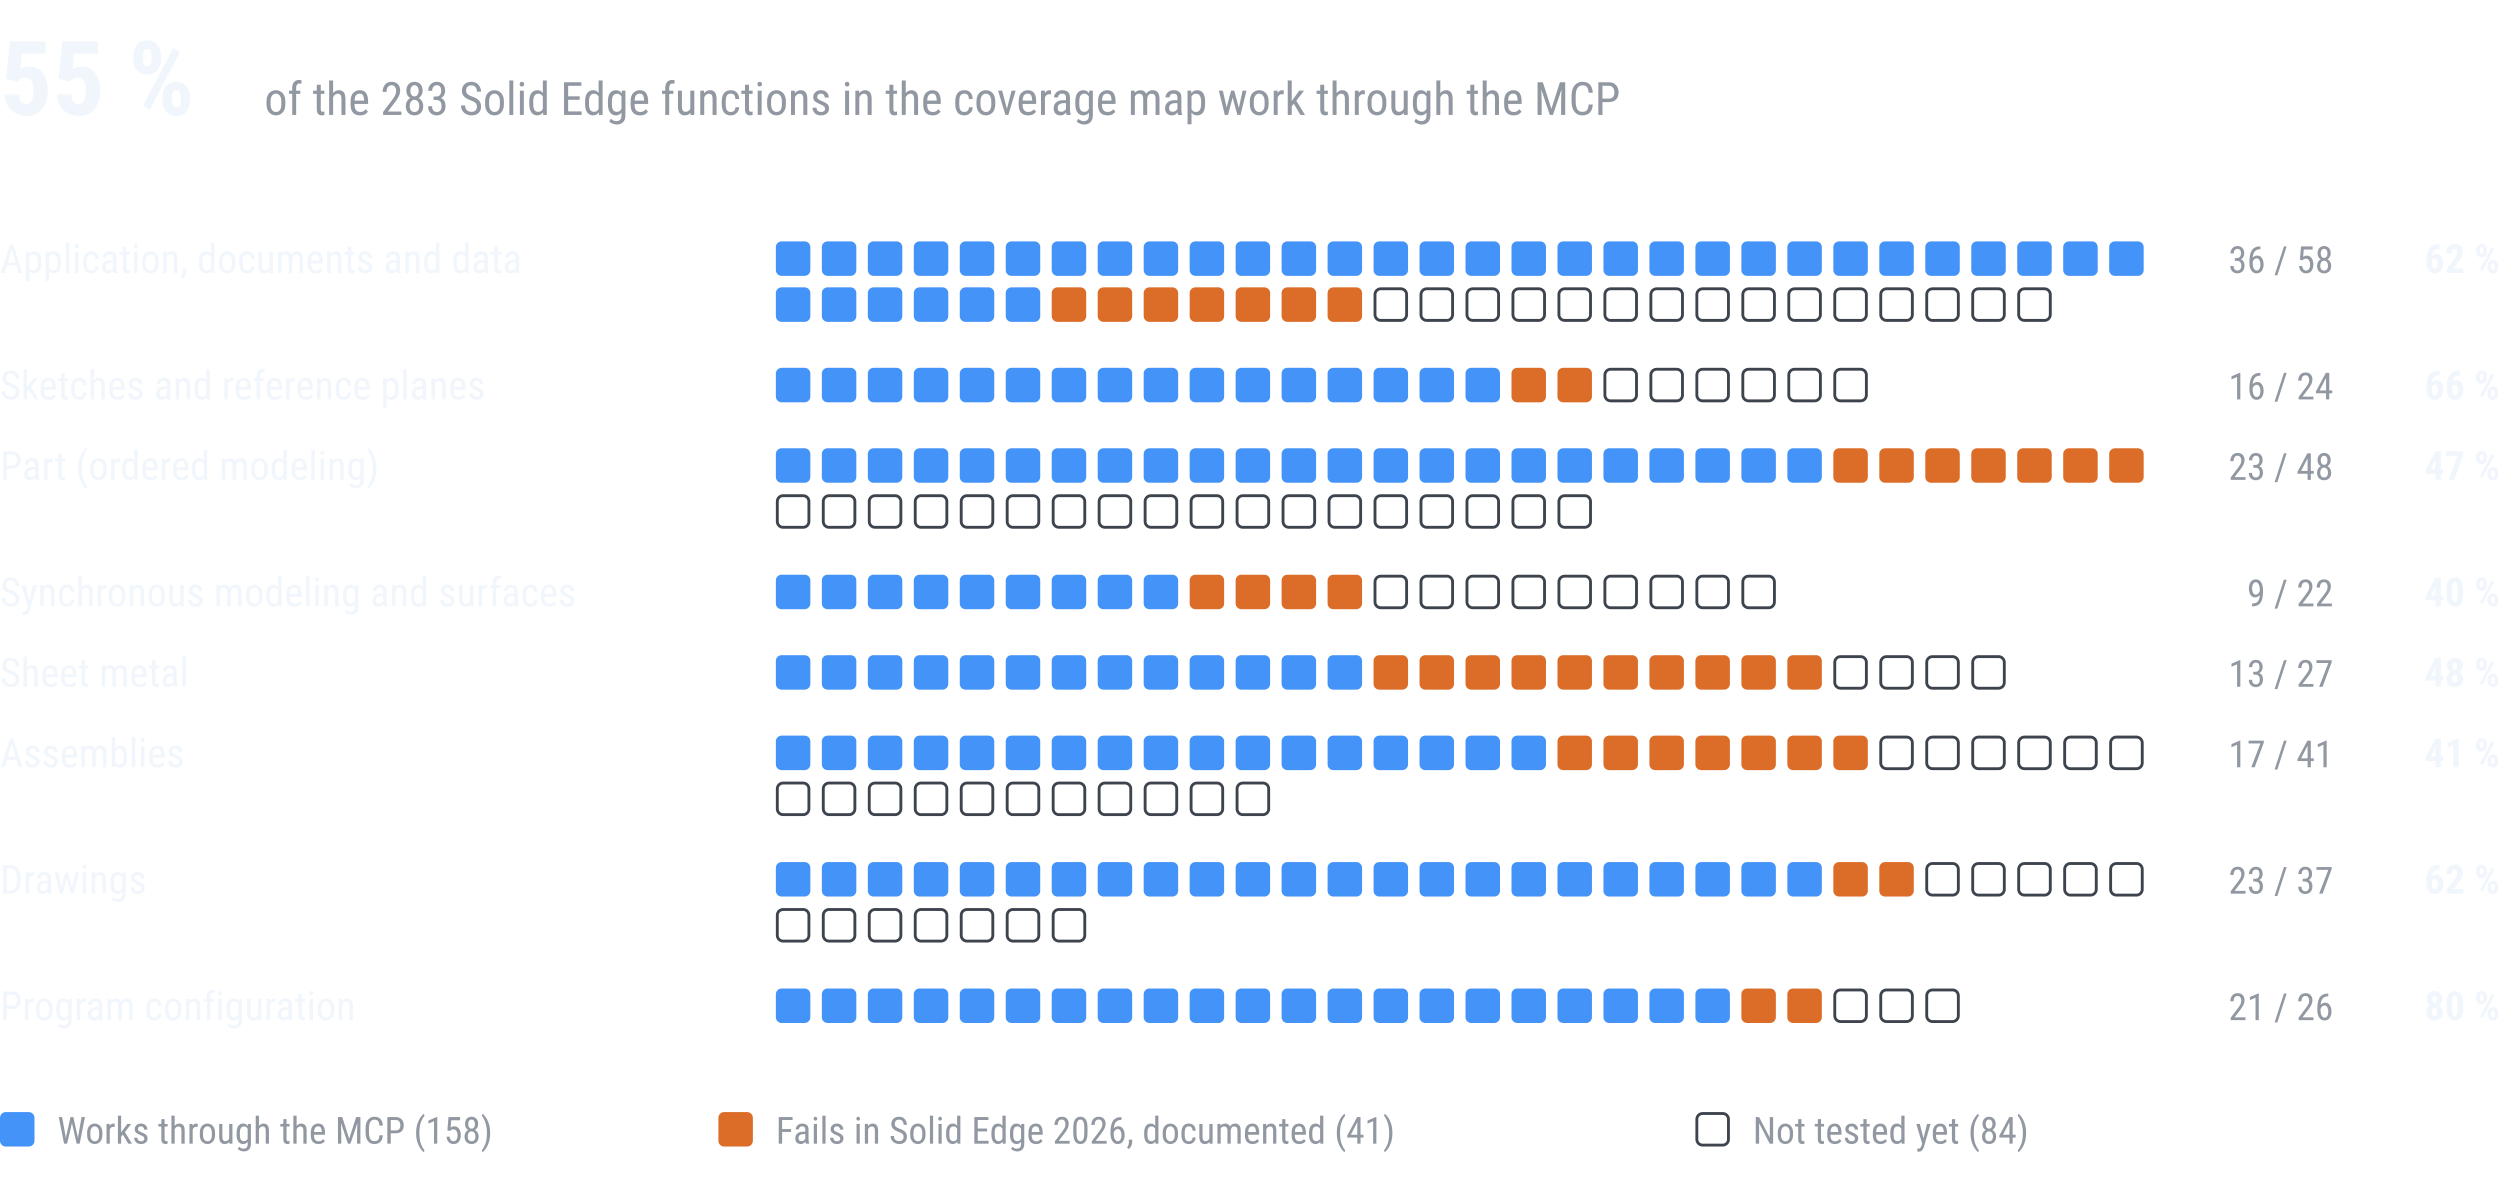
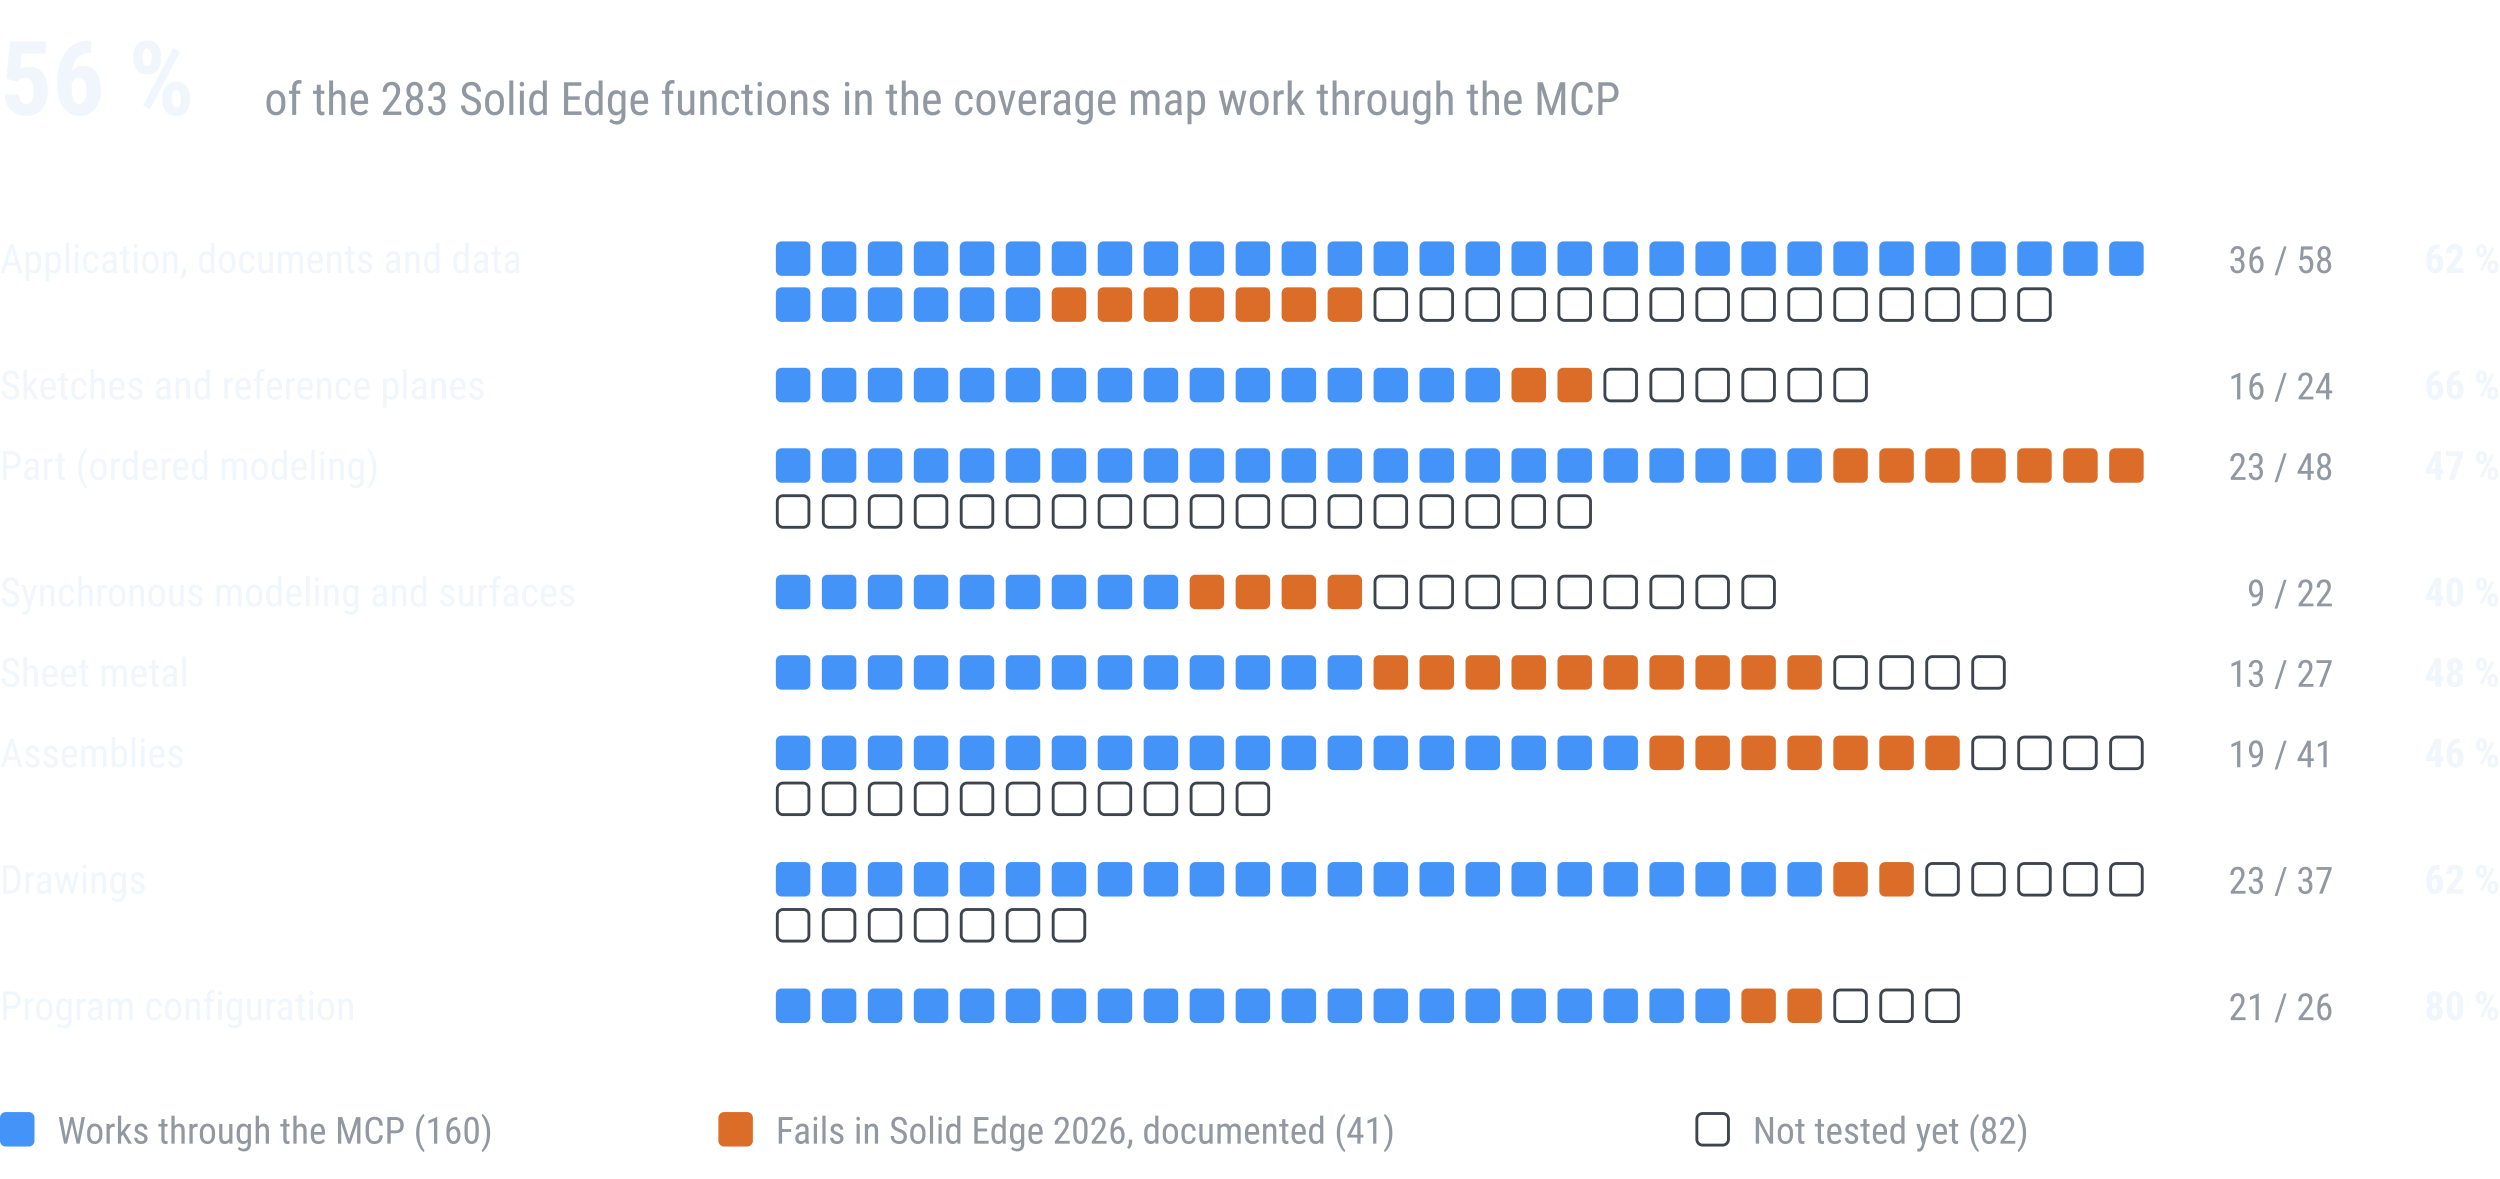
<svg xmlns="http://www.w3.org/2000/svg" width="870" height="410" viewBox="0 0 870 410" role="img" aria-labelledby="title desc">
  <g font-family="Bahnschrift, 'DIN Alternate', 'DIN 1451', D-DIN, Barlow, 'Roboto Condensed', 'Arial Narrow', sans-serif">
-     <text x="0" y="40" font-size="36" font-weight="600" fill="#f0f6fc">55 %</text>
+     <text x="0" y="40" font-size="36" font-weight="600" fill="#f0f6fc">56 %</text>
    <text x="92" y="40" font-size="16" fill="#9198a1">of the 283 Solid Edge functions in the coverage map work through the MCP</text>
    <text x="0" y="95" font-size="14" fill="#f0f6fc">Application, documents and data</text>
    <rect x="270" y="84" width="12" height="12" rx="2" fill="#4493f8" />
    <rect x="286" y="84" width="12" height="12" rx="2" fill="#4493f8" />
    <rect x="302" y="84" width="12" height="12" rx="2" fill="#4493f8" />
    <rect x="318" y="84" width="12" height="12" rx="2" fill="#4493f8" />
    <rect x="334" y="84" width="12" height="12" rx="2" fill="#4493f8" />
    <rect x="350" y="84" width="12" height="12" rx="2" fill="#4493f8" />
    <rect x="366" y="84" width="12" height="12" rx="2" fill="#4493f8" />
    <rect x="382" y="84" width="12" height="12" rx="2" fill="#4493f8" />
    <rect x="398" y="84" width="12" height="12" rx="2" fill="#4493f8" />
    <rect x="414" y="84" width="12" height="12" rx="2" fill="#4493f8" />
    <rect x="430" y="84" width="12" height="12" rx="2" fill="#4493f8" />
    <rect x="446" y="84" width="12" height="12" rx="2" fill="#4493f8" />
    <rect x="462" y="84" width="12" height="12" rx="2" fill="#4493f8" />
    <rect x="478" y="84" width="12" height="12" rx="2" fill="#4493f8" />
    <rect x="494" y="84" width="12" height="12" rx="2" fill="#4493f8" />
    <rect x="510" y="84" width="12" height="12" rx="2" fill="#4493f8" />
    <rect x="526" y="84" width="12" height="12" rx="2" fill="#4493f8" />
    <rect x="542" y="84" width="12" height="12" rx="2" fill="#4493f8" />
    <rect x="558" y="84" width="12" height="12" rx="2" fill="#4493f8" />
    <rect x="574" y="84" width="12" height="12" rx="2" fill="#4493f8" />
    <rect x="590" y="84" width="12" height="12" rx="2" fill="#4493f8" />
    <rect x="606" y="84" width="12" height="12" rx="2" fill="#4493f8" />
    <rect x="622" y="84" width="12" height="12" rx="2" fill="#4493f8" />
    <rect x="638" y="84" width="12" height="12" rx="2" fill="#4493f8" />
    <rect x="654" y="84" width="12" height="12" rx="2" fill="#4493f8" />
    <rect x="670" y="84" width="12" height="12" rx="2" fill="#4493f8" />
    <rect x="686" y="84" width="12" height="12" rx="2" fill="#4493f8" />
    <rect x="702" y="84" width="12" height="12" rx="2" fill="#4493f8" />
    <rect x="718" y="84" width="12" height="12" rx="2" fill="#4493f8" />
    <rect x="734" y="84" width="12" height="12" rx="2" fill="#4493f8" />
    <rect x="270" y="100" width="12" height="12" rx="2" fill="#4493f8" />
    <rect x="286" y="100" width="12" height="12" rx="2" fill="#4493f8" />
    <rect x="302" y="100" width="12" height="12" rx="2" fill="#4493f8" />
    <rect x="318" y="100" width="12" height="12" rx="2" fill="#4493f8" />
    <rect x="334" y="100" width="12" height="12" rx="2" fill="#4493f8" />
    <rect x="350" y="100" width="12" height="12" rx="2" fill="#4493f8" />
    <rect x="366" y="100" width="12" height="12" rx="2" fill="#db6d28" />
    <rect x="382" y="100" width="12" height="12" rx="2" fill="#db6d28" />
    <rect x="398" y="100" width="12" height="12" rx="2" fill="#db6d28" />
    <rect x="414" y="100" width="12" height="12" rx="2" fill="#db6d28" />
    <rect x="430" y="100" width="12" height="12" rx="2" fill="#db6d28" />
    <rect x="446" y="100" width="12" height="12" rx="2" fill="#db6d28" />
    <rect x="462" y="100" width="12" height="12" rx="2" fill="#db6d28" />
    <rect x="478.5" y="100.5" width="11" height="11" rx="2" fill="none" stroke="#3d444d" />
    <rect x="494.5" y="100.5" width="11" height="11" rx="2" fill="none" stroke="#3d444d" />
    <rect x="510.5" y="100.5" width="11" height="11" rx="2" fill="none" stroke="#3d444d" />
    <rect x="526.5" y="100.5" width="11" height="11" rx="2" fill="none" stroke="#3d444d" />
    <rect x="542.5" y="100.5" width="11" height="11" rx="2" fill="none" stroke="#3d444d" />
    <rect x="558.5" y="100.5" width="11" height="11" rx="2" fill="none" stroke="#3d444d" />
    <rect x="574.5" y="100.5" width="11" height="11" rx="2" fill="none" stroke="#3d444d" />
    <rect x="590.5" y="100.5" width="11" height="11" rx="2" fill="none" stroke="#3d444d" />
    <rect x="606.5" y="100.5" width="11" height="11" rx="2" fill="none" stroke="#3d444d" />
    <rect x="622.5" y="100.5" width="11" height="11" rx="2" fill="none" stroke="#3d444d" />
    <rect x="638.5" y="100.5" width="11" height="11" rx="2" fill="none" stroke="#3d444d" />
    <rect x="654.5" y="100.5" width="11" height="11" rx="2" fill="none" stroke="#3d444d" />
    <rect x="670.5" y="100.5" width="11" height="11" rx="2" fill="none" stroke="#3d444d" />
    <rect x="686.5" y="100.5" width="11" height="11" rx="2" fill="none" stroke="#3d444d" />
    <rect x="702.5" y="100.5" width="11" height="11" rx="2" fill="none" stroke="#3d444d" />
    <text x="812" y="95" font-size="13" text-anchor="end" fill="#9198a1">36 / 58</text>
    <text x="870" y="95" font-size="14" font-weight="600" text-anchor="end" fill="#f0f6fc">62 %</text>
    <text x="0" y="139" font-size="14" fill="#f0f6fc">Sketches and reference planes</text>
    <rect x="270" y="128" width="12" height="12" rx="2" fill="#4493f8" />
    <rect x="286" y="128" width="12" height="12" rx="2" fill="#4493f8" />
    <rect x="302" y="128" width="12" height="12" rx="2" fill="#4493f8" />
    <rect x="318" y="128" width="12" height="12" rx="2" fill="#4493f8" />
    <rect x="334" y="128" width="12" height="12" rx="2" fill="#4493f8" />
    <rect x="350" y="128" width="12" height="12" rx="2" fill="#4493f8" />
    <rect x="366" y="128" width="12" height="12" rx="2" fill="#4493f8" />
    <rect x="382" y="128" width="12" height="12" rx="2" fill="#4493f8" />
    <rect x="398" y="128" width="12" height="12" rx="2" fill="#4493f8" />
    <rect x="414" y="128" width="12" height="12" rx="2" fill="#4493f8" />
    <rect x="430" y="128" width="12" height="12" rx="2" fill="#4493f8" />
    <rect x="446" y="128" width="12" height="12" rx="2" fill="#4493f8" />
    <rect x="462" y="128" width="12" height="12" rx="2" fill="#4493f8" />
    <rect x="478" y="128" width="12" height="12" rx="2" fill="#4493f8" />
    <rect x="494" y="128" width="12" height="12" rx="2" fill="#4493f8" />
    <rect x="510" y="128" width="12" height="12" rx="2" fill="#4493f8" />
    <rect x="526" y="128" width="12" height="12" rx="2" fill="#db6d28" />
    <rect x="542" y="128" width="12" height="12" rx="2" fill="#db6d28" />
    <rect x="558.5" y="128.5" width="11" height="11" rx="2" fill="none" stroke="#3d444d" />
    <rect x="574.5" y="128.5" width="11" height="11" rx="2" fill="none" stroke="#3d444d" />
    <rect x="590.5" y="128.5" width="11" height="11" rx="2" fill="none" stroke="#3d444d" />
    <rect x="606.5" y="128.5" width="11" height="11" rx="2" fill="none" stroke="#3d444d" />
    <rect x="622.5" y="128.5" width="11" height="11" rx="2" fill="none" stroke="#3d444d" />
    <rect x="638.5" y="128.5" width="11" height="11" rx="2" fill="none" stroke="#3d444d" />
    <text x="812" y="139" font-size="13" text-anchor="end" fill="#9198a1">16 / 24</text>
    <text x="870" y="139" font-size="14" font-weight="600" text-anchor="end" fill="#f0f6fc">66 %</text>
    <text x="0" y="167" font-size="14" fill="#f0f6fc">Part (ordered modeling)</text>
    <rect x="270" y="156" width="12" height="12" rx="2" fill="#4493f8" />
    <rect x="286" y="156" width="12" height="12" rx="2" fill="#4493f8" />
    <rect x="302" y="156" width="12" height="12" rx="2" fill="#4493f8" />
    <rect x="318" y="156" width="12" height="12" rx="2" fill="#4493f8" />
    <rect x="334" y="156" width="12" height="12" rx="2" fill="#4493f8" />
    <rect x="350" y="156" width="12" height="12" rx="2" fill="#4493f8" />
    <rect x="366" y="156" width="12" height="12" rx="2" fill="#4493f8" />
    <rect x="382" y="156" width="12" height="12" rx="2" fill="#4493f8" />
    <rect x="398" y="156" width="12" height="12" rx="2" fill="#4493f8" />
    <rect x="414" y="156" width="12" height="12" rx="2" fill="#4493f8" />
    <rect x="430" y="156" width="12" height="12" rx="2" fill="#4493f8" />
    <rect x="446" y="156" width="12" height="12" rx="2" fill="#4493f8" />
    <rect x="462" y="156" width="12" height="12" rx="2" fill="#4493f8" />
    <rect x="478" y="156" width="12" height="12" rx="2" fill="#4493f8" />
    <rect x="494" y="156" width="12" height="12" rx="2" fill="#4493f8" />
    <rect x="510" y="156" width="12" height="12" rx="2" fill="#4493f8" />
    <rect x="526" y="156" width="12" height="12" rx="2" fill="#4493f8" />
    <rect x="542" y="156" width="12" height="12" rx="2" fill="#4493f8" />
    <rect x="558" y="156" width="12" height="12" rx="2" fill="#4493f8" />
    <rect x="574" y="156" width="12" height="12" rx="2" fill="#4493f8" />
    <rect x="590" y="156" width="12" height="12" rx="2" fill="#4493f8" />
    <rect x="606" y="156" width="12" height="12" rx="2" fill="#4493f8" />
    <rect x="622" y="156" width="12" height="12" rx="2" fill="#4493f8" />
    <rect x="638" y="156" width="12" height="12" rx="2" fill="#db6d28" />
    <rect x="654" y="156" width="12" height="12" rx="2" fill="#db6d28" />
    <rect x="670" y="156" width="12" height="12" rx="2" fill="#db6d28" />
    <rect x="686" y="156" width="12" height="12" rx="2" fill="#db6d28" />
    <rect x="702" y="156" width="12" height="12" rx="2" fill="#db6d28" />
    <rect x="718" y="156" width="12" height="12" rx="2" fill="#db6d28" />
    <rect x="734" y="156" width="12" height="12" rx="2" fill="#db6d28" />
    <rect x="270.5" y="172.5" width="11" height="11" rx="2" fill="none" stroke="#3d444d" />
    <rect x="286.5" y="172.5" width="11" height="11" rx="2" fill="none" stroke="#3d444d" />
    <rect x="302.5" y="172.5" width="11" height="11" rx="2" fill="none" stroke="#3d444d" />
    <rect x="318.5" y="172.5" width="11" height="11" rx="2" fill="none" stroke="#3d444d" />
    <rect x="334.5" y="172.5" width="11" height="11" rx="2" fill="none" stroke="#3d444d" />
    <rect x="350.5" y="172.5" width="11" height="11" rx="2" fill="none" stroke="#3d444d" />
    <rect x="366.5" y="172.5" width="11" height="11" rx="2" fill="none" stroke="#3d444d" />
    <rect x="382.5" y="172.5" width="11" height="11" rx="2" fill="none" stroke="#3d444d" />
    <rect x="398.5" y="172.5" width="11" height="11" rx="2" fill="none" stroke="#3d444d" />
    <rect x="414.5" y="172.5" width="11" height="11" rx="2" fill="none" stroke="#3d444d" />
    <rect x="430.5" y="172.5" width="11" height="11" rx="2" fill="none" stroke="#3d444d" />
    <rect x="446.5" y="172.5" width="11" height="11" rx="2" fill="none" stroke="#3d444d" />
    <rect x="462.5" y="172.5" width="11" height="11" rx="2" fill="none" stroke="#3d444d" />
    <rect x="478.5" y="172.5" width="11" height="11" rx="2" fill="none" stroke="#3d444d" />
    <rect x="494.5" y="172.5" width="11" height="11" rx="2" fill="none" stroke="#3d444d" />
    <rect x="510.5" y="172.5" width="11" height="11" rx="2" fill="none" stroke="#3d444d" />
    <rect x="526.5" y="172.5" width="11" height="11" rx="2" fill="none" stroke="#3d444d" />
    <rect x="542.5" y="172.5" width="11" height="11" rx="2" fill="none" stroke="#3d444d" />
    <text x="812" y="167" font-size="13" text-anchor="end" fill="#9198a1">23 / 48</text>
    <text x="870" y="167" font-size="14" font-weight="600" text-anchor="end" fill="#f0f6fc">47 %</text>
    <text x="0" y="211" font-size="14" fill="#f0f6fc">Synchronous modeling and surfaces</text>
    <rect x="270" y="200" width="12" height="12" rx="2" fill="#4493f8" />
    <rect x="286" y="200" width="12" height="12" rx="2" fill="#4493f8" />
    <rect x="302" y="200" width="12" height="12" rx="2" fill="#4493f8" />
    <rect x="318" y="200" width="12" height="12" rx="2" fill="#4493f8" />
    <rect x="334" y="200" width="12" height="12" rx="2" fill="#4493f8" />
    <rect x="350" y="200" width="12" height="12" rx="2" fill="#4493f8" />
    <rect x="366" y="200" width="12" height="12" rx="2" fill="#4493f8" />
    <rect x="382" y="200" width="12" height="12" rx="2" fill="#4493f8" />
    <rect x="398" y="200" width="12" height="12" rx="2" fill="#4493f8" />
    <rect x="414" y="200" width="12" height="12" rx="2" fill="#db6d28" />
    <rect x="430" y="200" width="12" height="12" rx="2" fill="#db6d28" />
    <rect x="446" y="200" width="12" height="12" rx="2" fill="#db6d28" />
    <rect x="462" y="200" width="12" height="12" rx="2" fill="#db6d28" />
    <rect x="478.5" y="200.5" width="11" height="11" rx="2" fill="none" stroke="#3d444d" />
    <rect x="494.5" y="200.5" width="11" height="11" rx="2" fill="none" stroke="#3d444d" />
    <rect x="510.5" y="200.5" width="11" height="11" rx="2" fill="none" stroke="#3d444d" />
    <rect x="526.5" y="200.5" width="11" height="11" rx="2" fill="none" stroke="#3d444d" />
    <rect x="542.5" y="200.5" width="11" height="11" rx="2" fill="none" stroke="#3d444d" />
    <rect x="558.5" y="200.5" width="11" height="11" rx="2" fill="none" stroke="#3d444d" />
    <rect x="574.5" y="200.5" width="11" height="11" rx="2" fill="none" stroke="#3d444d" />
    <rect x="590.5" y="200.5" width="11" height="11" rx="2" fill="none" stroke="#3d444d" />
    <rect x="606.5" y="200.5" width="11" height="11" rx="2" fill="none" stroke="#3d444d" />
    <text x="812" y="211" font-size="13" text-anchor="end" fill="#9198a1">9 / 22</text>
    <text x="870" y="211" font-size="14" font-weight="600" text-anchor="end" fill="#f0f6fc">40 %</text>
    <text x="0" y="239" font-size="14" fill="#f0f6fc">Sheet metal</text>
    <rect x="270" y="228" width="12" height="12" rx="2" fill="#4493f8" />
    <rect x="286" y="228" width="12" height="12" rx="2" fill="#4493f8" />
    <rect x="302" y="228" width="12" height="12" rx="2" fill="#4493f8" />
    <rect x="318" y="228" width="12" height="12" rx="2" fill="#4493f8" />
    <rect x="334" y="228" width="12" height="12" rx="2" fill="#4493f8" />
    <rect x="350" y="228" width="12" height="12" rx="2" fill="#4493f8" />
    <rect x="366" y="228" width="12" height="12" rx="2" fill="#4493f8" />
    <rect x="382" y="228" width="12" height="12" rx="2" fill="#4493f8" />
    <rect x="398" y="228" width="12" height="12" rx="2" fill="#4493f8" />
    <rect x="414" y="228" width="12" height="12" rx="2" fill="#4493f8" />
    <rect x="430" y="228" width="12" height="12" rx="2" fill="#4493f8" />
    <rect x="446" y="228" width="12" height="12" rx="2" fill="#4493f8" />
    <rect x="462" y="228" width="12" height="12" rx="2" fill="#4493f8" />
    <rect x="478" y="228" width="12" height="12" rx="2" fill="#db6d28" />
    <rect x="494" y="228" width="12" height="12" rx="2" fill="#db6d28" />
    <rect x="510" y="228" width="12" height="12" rx="2" fill="#db6d28" />
    <rect x="526" y="228" width="12" height="12" rx="2" fill="#db6d28" />
    <rect x="542" y="228" width="12" height="12" rx="2" fill="#db6d28" />
    <rect x="558" y="228" width="12" height="12" rx="2" fill="#db6d28" />
    <rect x="574" y="228" width="12" height="12" rx="2" fill="#db6d28" />
    <rect x="590" y="228" width="12" height="12" rx="2" fill="#db6d28" />
    <rect x="606" y="228" width="12" height="12" rx="2" fill="#db6d28" />
    <rect x="622" y="228" width="12" height="12" rx="2" fill="#db6d28" />
    <rect x="638.5" y="228.5" width="11" height="11" rx="2" fill="none" stroke="#3d444d" />
    <rect x="654.5" y="228.5" width="11" height="11" rx="2" fill="none" stroke="#3d444d" />
    <rect x="670.5" y="228.5" width="11" height="11" rx="2" fill="none" stroke="#3d444d" />
    <rect x="686.5" y="228.5" width="11" height="11" rx="2" fill="none" stroke="#3d444d" />
    <text x="812" y="239" font-size="13" text-anchor="end" fill="#9198a1">13 / 27</text>
    <text x="870" y="239" font-size="14" font-weight="600" text-anchor="end" fill="#f0f6fc">48 %</text>
    <text x="0" y="267" font-size="14" fill="#f0f6fc">Assemblies</text>
    <rect x="270" y="256" width="12" height="12" rx="2" fill="#4493f8" />
    <rect x="286" y="256" width="12" height="12" rx="2" fill="#4493f8" />
    <rect x="302" y="256" width="12" height="12" rx="2" fill="#4493f8" />
    <rect x="318" y="256" width="12" height="12" rx="2" fill="#4493f8" />
    <rect x="334" y="256" width="12" height="12" rx="2" fill="#4493f8" />
    <rect x="350" y="256" width="12" height="12" rx="2" fill="#4493f8" />
    <rect x="366" y="256" width="12" height="12" rx="2" fill="#4493f8" />
    <rect x="382" y="256" width="12" height="12" rx="2" fill="#4493f8" />
    <rect x="398" y="256" width="12" height="12" rx="2" fill="#4493f8" />
    <rect x="414" y="256" width="12" height="12" rx="2" fill="#4493f8" />
    <rect x="430" y="256" width="12" height="12" rx="2" fill="#4493f8" />
    <rect x="446" y="256" width="12" height="12" rx="2" fill="#4493f8" />
    <rect x="462" y="256" width="12" height="12" rx="2" fill="#4493f8" />
    <rect x="478" y="256" width="12" height="12" rx="2" fill="#4493f8" />
    <rect x="494" y="256" width="12" height="12" rx="2" fill="#4493f8" />
    <rect x="510" y="256" width="12" height="12" rx="2" fill="#4493f8" />
    <rect x="526" y="256" width="12" height="12" rx="2" fill="#4493f8" />
-     <rect x="542" y="256" width="12" height="12" rx="2" fill="#db6d28" />
-     <rect x="558" y="256" width="12" height="12" rx="2" fill="#db6d28" />
+     <rect x="542" y="256" width="12" height="12" rx="2" fill="#4493f8" />
+     <rect x="558" y="256" width="12" height="12" rx="2" fill="#4493f8" />
    <rect x="574" y="256" width="12" height="12" rx="2" fill="#db6d28" />
    <rect x="590" y="256" width="12" height="12" rx="2" fill="#db6d28" />
    <rect x="606" y="256" width="12" height="12" rx="2" fill="#db6d28" />
    <rect x="622" y="256" width="12" height="12" rx="2" fill="#db6d28" />
    <rect x="638" y="256" width="12" height="12" rx="2" fill="#db6d28" />
-     <rect x="654.5" y="256.5" width="11" height="11" rx="2" fill="none" stroke="#3d444d" />
-     <rect x="670.5" y="256.5" width="11" height="11" rx="2" fill="none" stroke="#3d444d" />
+     <rect x="654" y="256" width="12" height="12" rx="2" fill="#db6d28" />
+     <rect x="670" y="256" width="12" height="12" rx="2" fill="#db6d28" />
    <rect x="686.5" y="256.5" width="11" height="11" rx="2" fill="none" stroke="#3d444d" />
    <rect x="702.5" y="256.5" width="11" height="11" rx="2" fill="none" stroke="#3d444d" />
    <rect x="718.5" y="256.5" width="11" height="11" rx="2" fill="none" stroke="#3d444d" />
    <rect x="734.5" y="256.5" width="11" height="11" rx="2" fill="none" stroke="#3d444d" />
    <rect x="270.5" y="272.5" width="11" height="11" rx="2" fill="none" stroke="#3d444d" />
    <rect x="286.5" y="272.5" width="11" height="11" rx="2" fill="none" stroke="#3d444d" />
    <rect x="302.5" y="272.5" width="11" height="11" rx="2" fill="none" stroke="#3d444d" />
    <rect x="318.5" y="272.5" width="11" height="11" rx="2" fill="none" stroke="#3d444d" />
    <rect x="334.5" y="272.5" width="11" height="11" rx="2" fill="none" stroke="#3d444d" />
    <rect x="350.5" y="272.5" width="11" height="11" rx="2" fill="none" stroke="#3d444d" />
    <rect x="366.5" y="272.5" width="11" height="11" rx="2" fill="none" stroke="#3d444d" />
    <rect x="382.5" y="272.5" width="11" height="11" rx="2" fill="none" stroke="#3d444d" />
    <rect x="398.5" y="272.5" width="11" height="11" rx="2" fill="none" stroke="#3d444d" />
    <rect x="414.5" y="272.5" width="11" height="11" rx="2" fill="none" stroke="#3d444d" />
    <rect x="430.5" y="272.5" width="11" height="11" rx="2" fill="none" stroke="#3d444d" />
-     <text x="812" y="267" font-size="13" text-anchor="end" fill="#9198a1">17 / 41</text>
-     <text x="870" y="267" font-size="14" font-weight="600" text-anchor="end" fill="#f0f6fc">41 %</text>
+     <text x="812" y="267" font-size="13" text-anchor="end" fill="#9198a1">19 / 41</text>
+     <text x="870" y="267" font-size="14" font-weight="600" text-anchor="end" fill="#f0f6fc">46 %</text>
    <text x="0" y="311" font-size="14" fill="#f0f6fc">Drawings</text>
    <rect x="270" y="300" width="12" height="12" rx="2" fill="#4493f8" />
    <rect x="286" y="300" width="12" height="12" rx="2" fill="#4493f8" />
    <rect x="302" y="300" width="12" height="12" rx="2" fill="#4493f8" />
    <rect x="318" y="300" width="12" height="12" rx="2" fill="#4493f8" />
    <rect x="334" y="300" width="12" height="12" rx="2" fill="#4493f8" />
    <rect x="350" y="300" width="12" height="12" rx="2" fill="#4493f8" />
    <rect x="366" y="300" width="12" height="12" rx="2" fill="#4493f8" />
    <rect x="382" y="300" width="12" height="12" rx="2" fill="#4493f8" />
    <rect x="398" y="300" width="12" height="12" rx="2" fill="#4493f8" />
    <rect x="414" y="300" width="12" height="12" rx="2" fill="#4493f8" />
    <rect x="430" y="300" width="12" height="12" rx="2" fill="#4493f8" />
    <rect x="446" y="300" width="12" height="12" rx="2" fill="#4493f8" />
    <rect x="462" y="300" width="12" height="12" rx="2" fill="#4493f8" />
    <rect x="478" y="300" width="12" height="12" rx="2" fill="#4493f8" />
    <rect x="494" y="300" width="12" height="12" rx="2" fill="#4493f8" />
    <rect x="510" y="300" width="12" height="12" rx="2" fill="#4493f8" />
    <rect x="526" y="300" width="12" height="12" rx="2" fill="#4493f8" />
    <rect x="542" y="300" width="12" height="12" rx="2" fill="#4493f8" />
    <rect x="558" y="300" width="12" height="12" rx="2" fill="#4493f8" />
    <rect x="574" y="300" width="12" height="12" rx="2" fill="#4493f8" />
    <rect x="590" y="300" width="12" height="12" rx="2" fill="#4493f8" />
    <rect x="606" y="300" width="12" height="12" rx="2" fill="#4493f8" />
    <rect x="622" y="300" width="12" height="12" rx="2" fill="#4493f8" />
    <rect x="638" y="300" width="12" height="12" rx="2" fill="#db6d28" />
    <rect x="654" y="300" width="12" height="12" rx="2" fill="#db6d28" />
    <rect x="670.5" y="300.5" width="11" height="11" rx="2" fill="none" stroke="#3d444d" />
    <rect x="686.5" y="300.5" width="11" height="11" rx="2" fill="none" stroke="#3d444d" />
    <rect x="702.5" y="300.5" width="11" height="11" rx="2" fill="none" stroke="#3d444d" />
    <rect x="718.5" y="300.5" width="11" height="11" rx="2" fill="none" stroke="#3d444d" />
    <rect x="734.5" y="300.5" width="11" height="11" rx="2" fill="none" stroke="#3d444d" />
    <rect x="270.5" y="316.5" width="11" height="11" rx="2" fill="none" stroke="#3d444d" />
    <rect x="286.5" y="316.5" width="11" height="11" rx="2" fill="none" stroke="#3d444d" />
    <rect x="302.5" y="316.5" width="11" height="11" rx="2" fill="none" stroke="#3d444d" />
    <rect x="318.5" y="316.5" width="11" height="11" rx="2" fill="none" stroke="#3d444d" />
    <rect x="334.5" y="316.5" width="11" height="11" rx="2" fill="none" stroke="#3d444d" />
    <rect x="350.5" y="316.5" width="11" height="11" rx="2" fill="none" stroke="#3d444d" />
    <rect x="366.5" y="316.5" width="11" height="11" rx="2" fill="none" stroke="#3d444d" />
    <text x="812" y="311" font-size="13" text-anchor="end" fill="#9198a1">23 / 37</text>
    <text x="870" y="311" font-size="14" font-weight="600" text-anchor="end" fill="#f0f6fc">62 %</text>
    <text x="0" y="355" font-size="14" fill="#f0f6fc">Program configuration</text>
    <rect x="270" y="344" width="12" height="12" rx="2" fill="#4493f8" />
    <rect x="286" y="344" width="12" height="12" rx="2" fill="#4493f8" />
    <rect x="302" y="344" width="12" height="12" rx="2" fill="#4493f8" />
    <rect x="318" y="344" width="12" height="12" rx="2" fill="#4493f8" />
    <rect x="334" y="344" width="12" height="12" rx="2" fill="#4493f8" />
    <rect x="350" y="344" width="12" height="12" rx="2" fill="#4493f8" />
    <rect x="366" y="344" width="12" height="12" rx="2" fill="#4493f8" />
    <rect x="382" y="344" width="12" height="12" rx="2" fill="#4493f8" />
    <rect x="398" y="344" width="12" height="12" rx="2" fill="#4493f8" />
    <rect x="414" y="344" width="12" height="12" rx="2" fill="#4493f8" />
    <rect x="430" y="344" width="12" height="12" rx="2" fill="#4493f8" />
    <rect x="446" y="344" width="12" height="12" rx="2" fill="#4493f8" />
    <rect x="462" y="344" width="12" height="12" rx="2" fill="#4493f8" />
    <rect x="478" y="344" width="12" height="12" rx="2" fill="#4493f8" />
    <rect x="494" y="344" width="12" height="12" rx="2" fill="#4493f8" />
    <rect x="510" y="344" width="12" height="12" rx="2" fill="#4493f8" />
    <rect x="526" y="344" width="12" height="12" rx="2" fill="#4493f8" />
    <rect x="542" y="344" width="12" height="12" rx="2" fill="#4493f8" />
    <rect x="558" y="344" width="12" height="12" rx="2" fill="#4493f8" />
    <rect x="574" y="344" width="12" height="12" rx="2" fill="#4493f8" />
    <rect x="590" y="344" width="12" height="12" rx="2" fill="#4493f8" />
    <rect x="606" y="344" width="12" height="12" rx="2" fill="#db6d28" />
    <rect x="622" y="344" width="12" height="12" rx="2" fill="#db6d28" />
    <rect x="638.5" y="344.5" width="11" height="11" rx="2" fill="none" stroke="#3d444d" />
    <rect x="654.5" y="344.5" width="11" height="11" rx="2" fill="none" stroke="#3d444d" />
    <rect x="670.5" y="344.5" width="11" height="11" rx="2" fill="none" stroke="#3d444d" />
    <text x="812" y="355" font-size="13" text-anchor="end" fill="#9198a1">21 / 26</text>
    <text x="870" y="355" font-size="14" font-weight="600" text-anchor="end" fill="#f0f6fc">80 %</text>
    <rect x="0" y="387" width="12" height="12" rx="2" fill="#4493f8" />
-     <text x="20" y="398" font-size="13" fill="#9198a1">Works through the MCP (158)</text>
+     <text x="20" y="398" font-size="13" fill="#9198a1">Works through the MCP (160)</text>
    <rect x="250" y="387" width="12" height="12" rx="2" fill="#db6d28" />
    <text x="270" y="398" font-size="13" fill="#9198a1">Fails in Solid Edge 2026, documented (41)</text>
    <rect x="590.5" y="387.5" width="11" height="11" rx="2" fill="none" stroke="#3d444d" />
-     <text x="610" y="398" font-size="13" fill="#9198a1">Not tested yet (84)</text>
+     <text x="610" y="398" font-size="13" fill="#9198a1">Not tested yet (82)</text>
  </g>
</svg>
